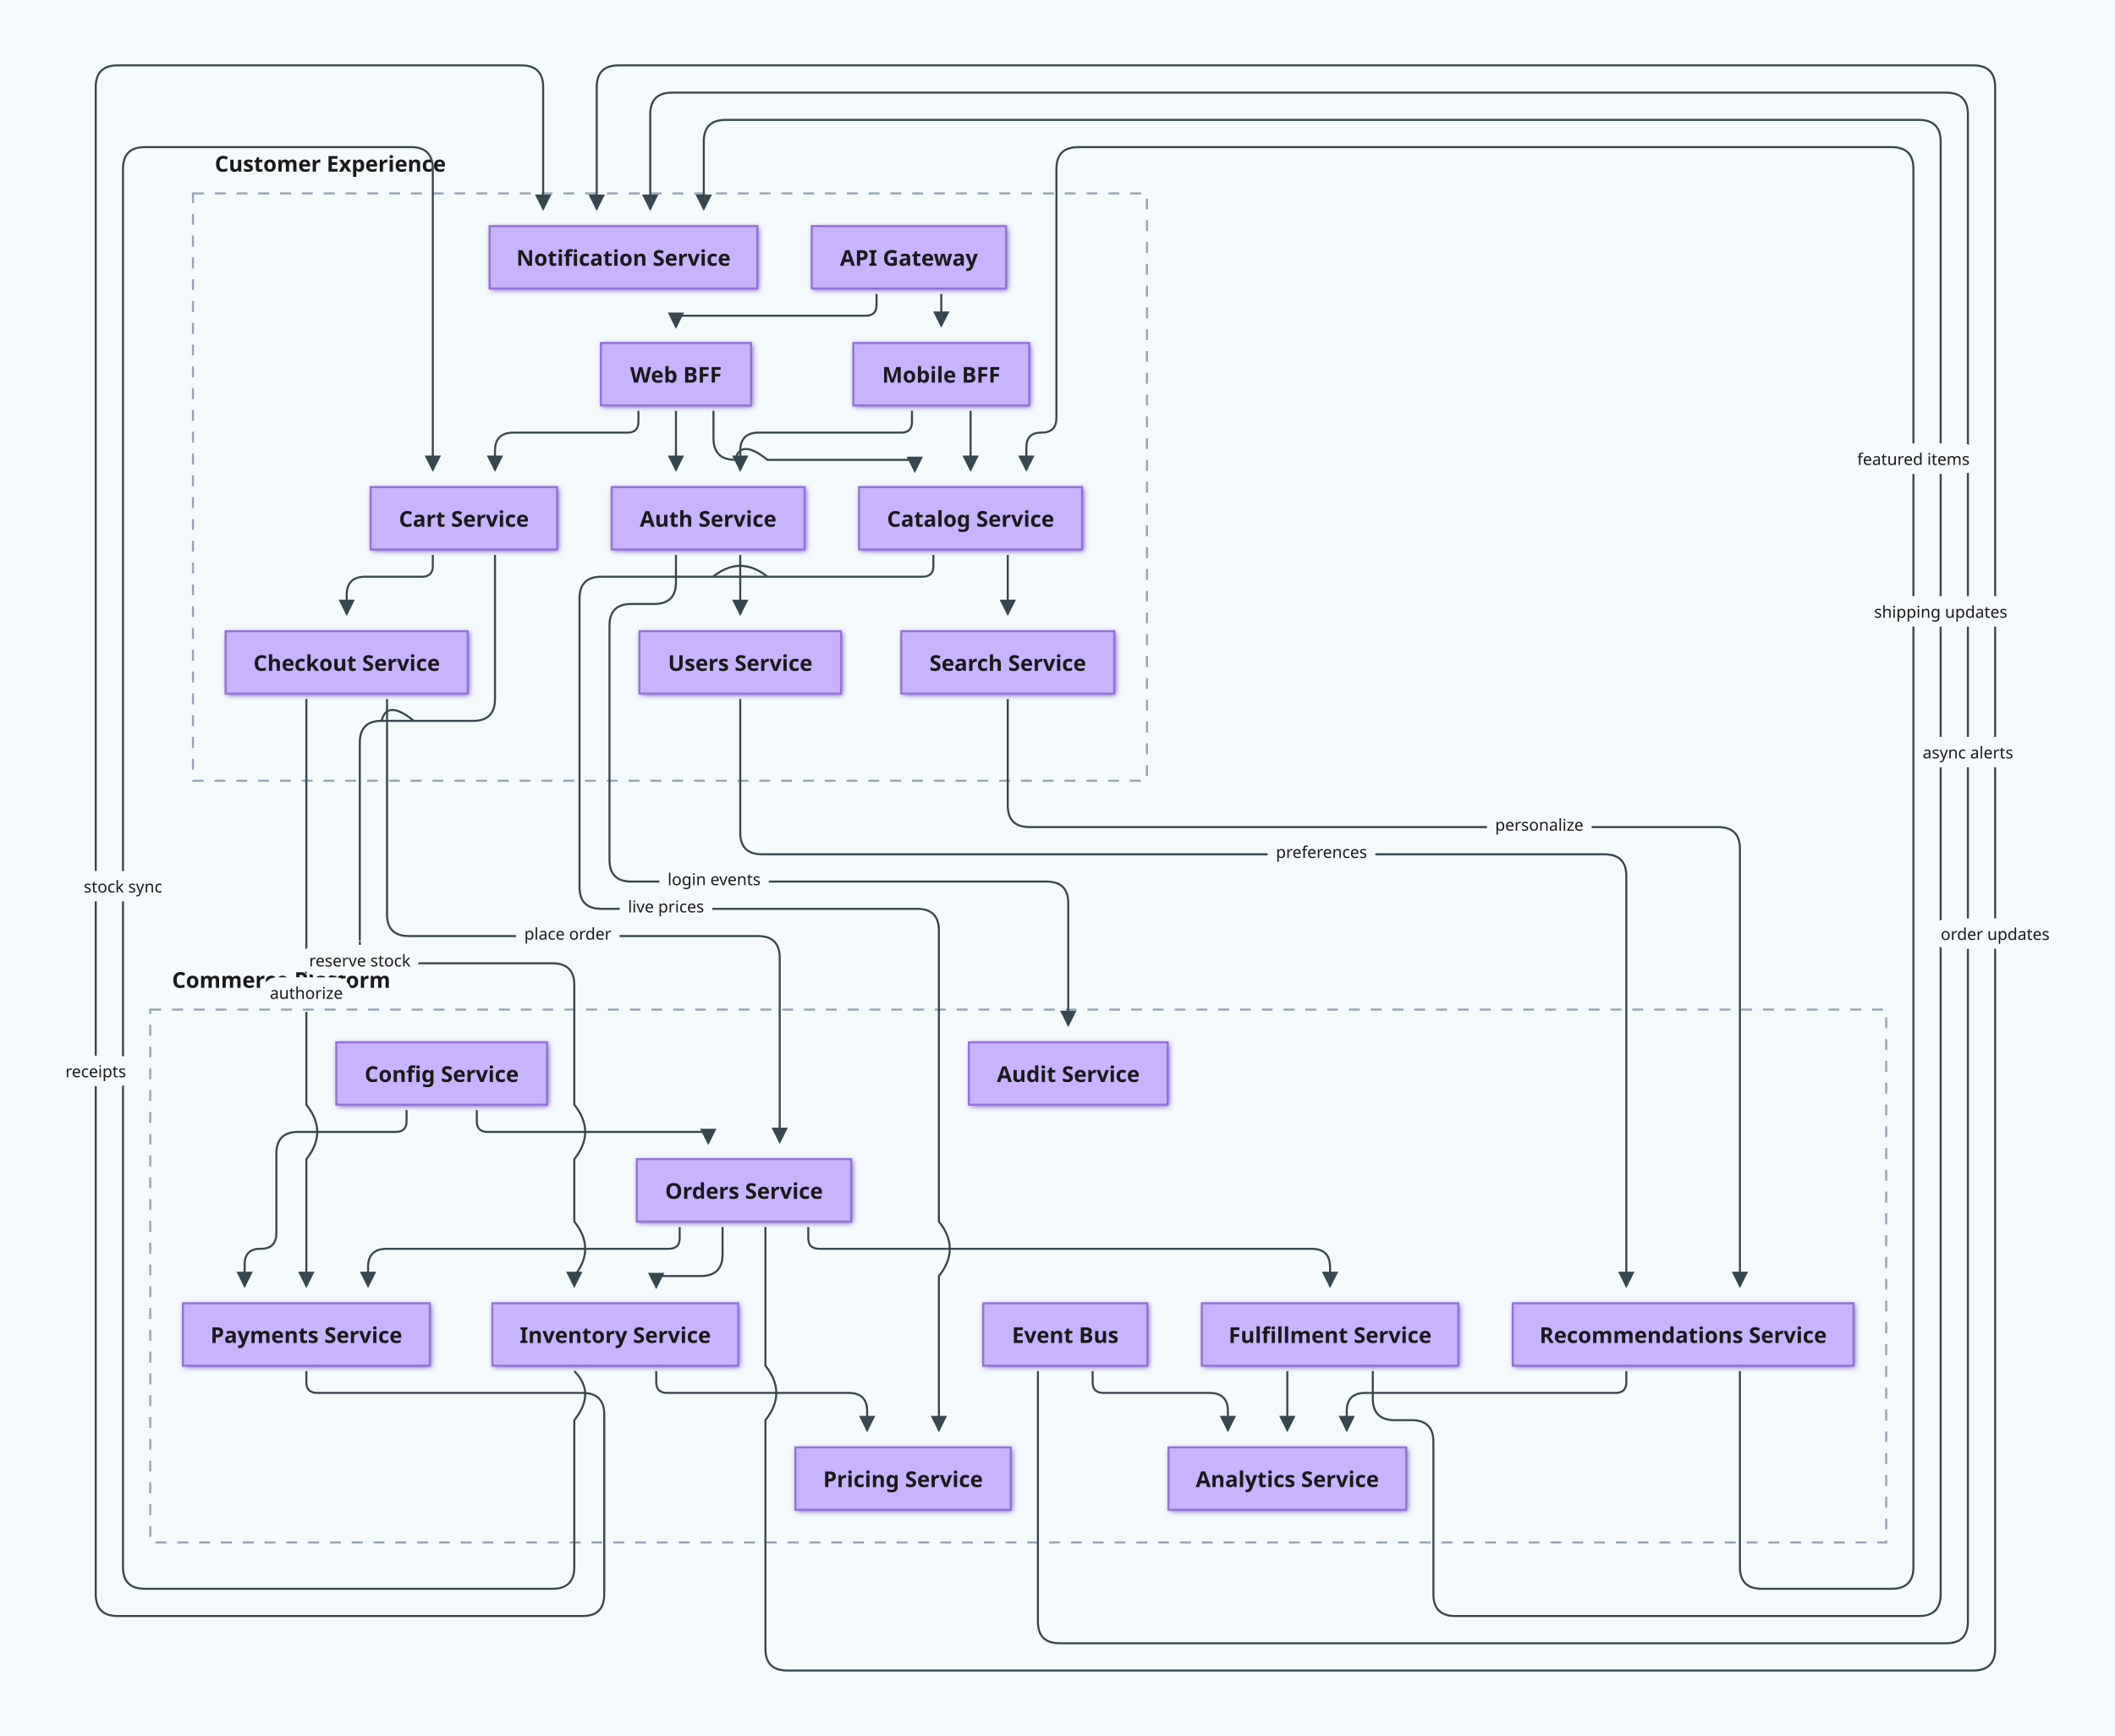
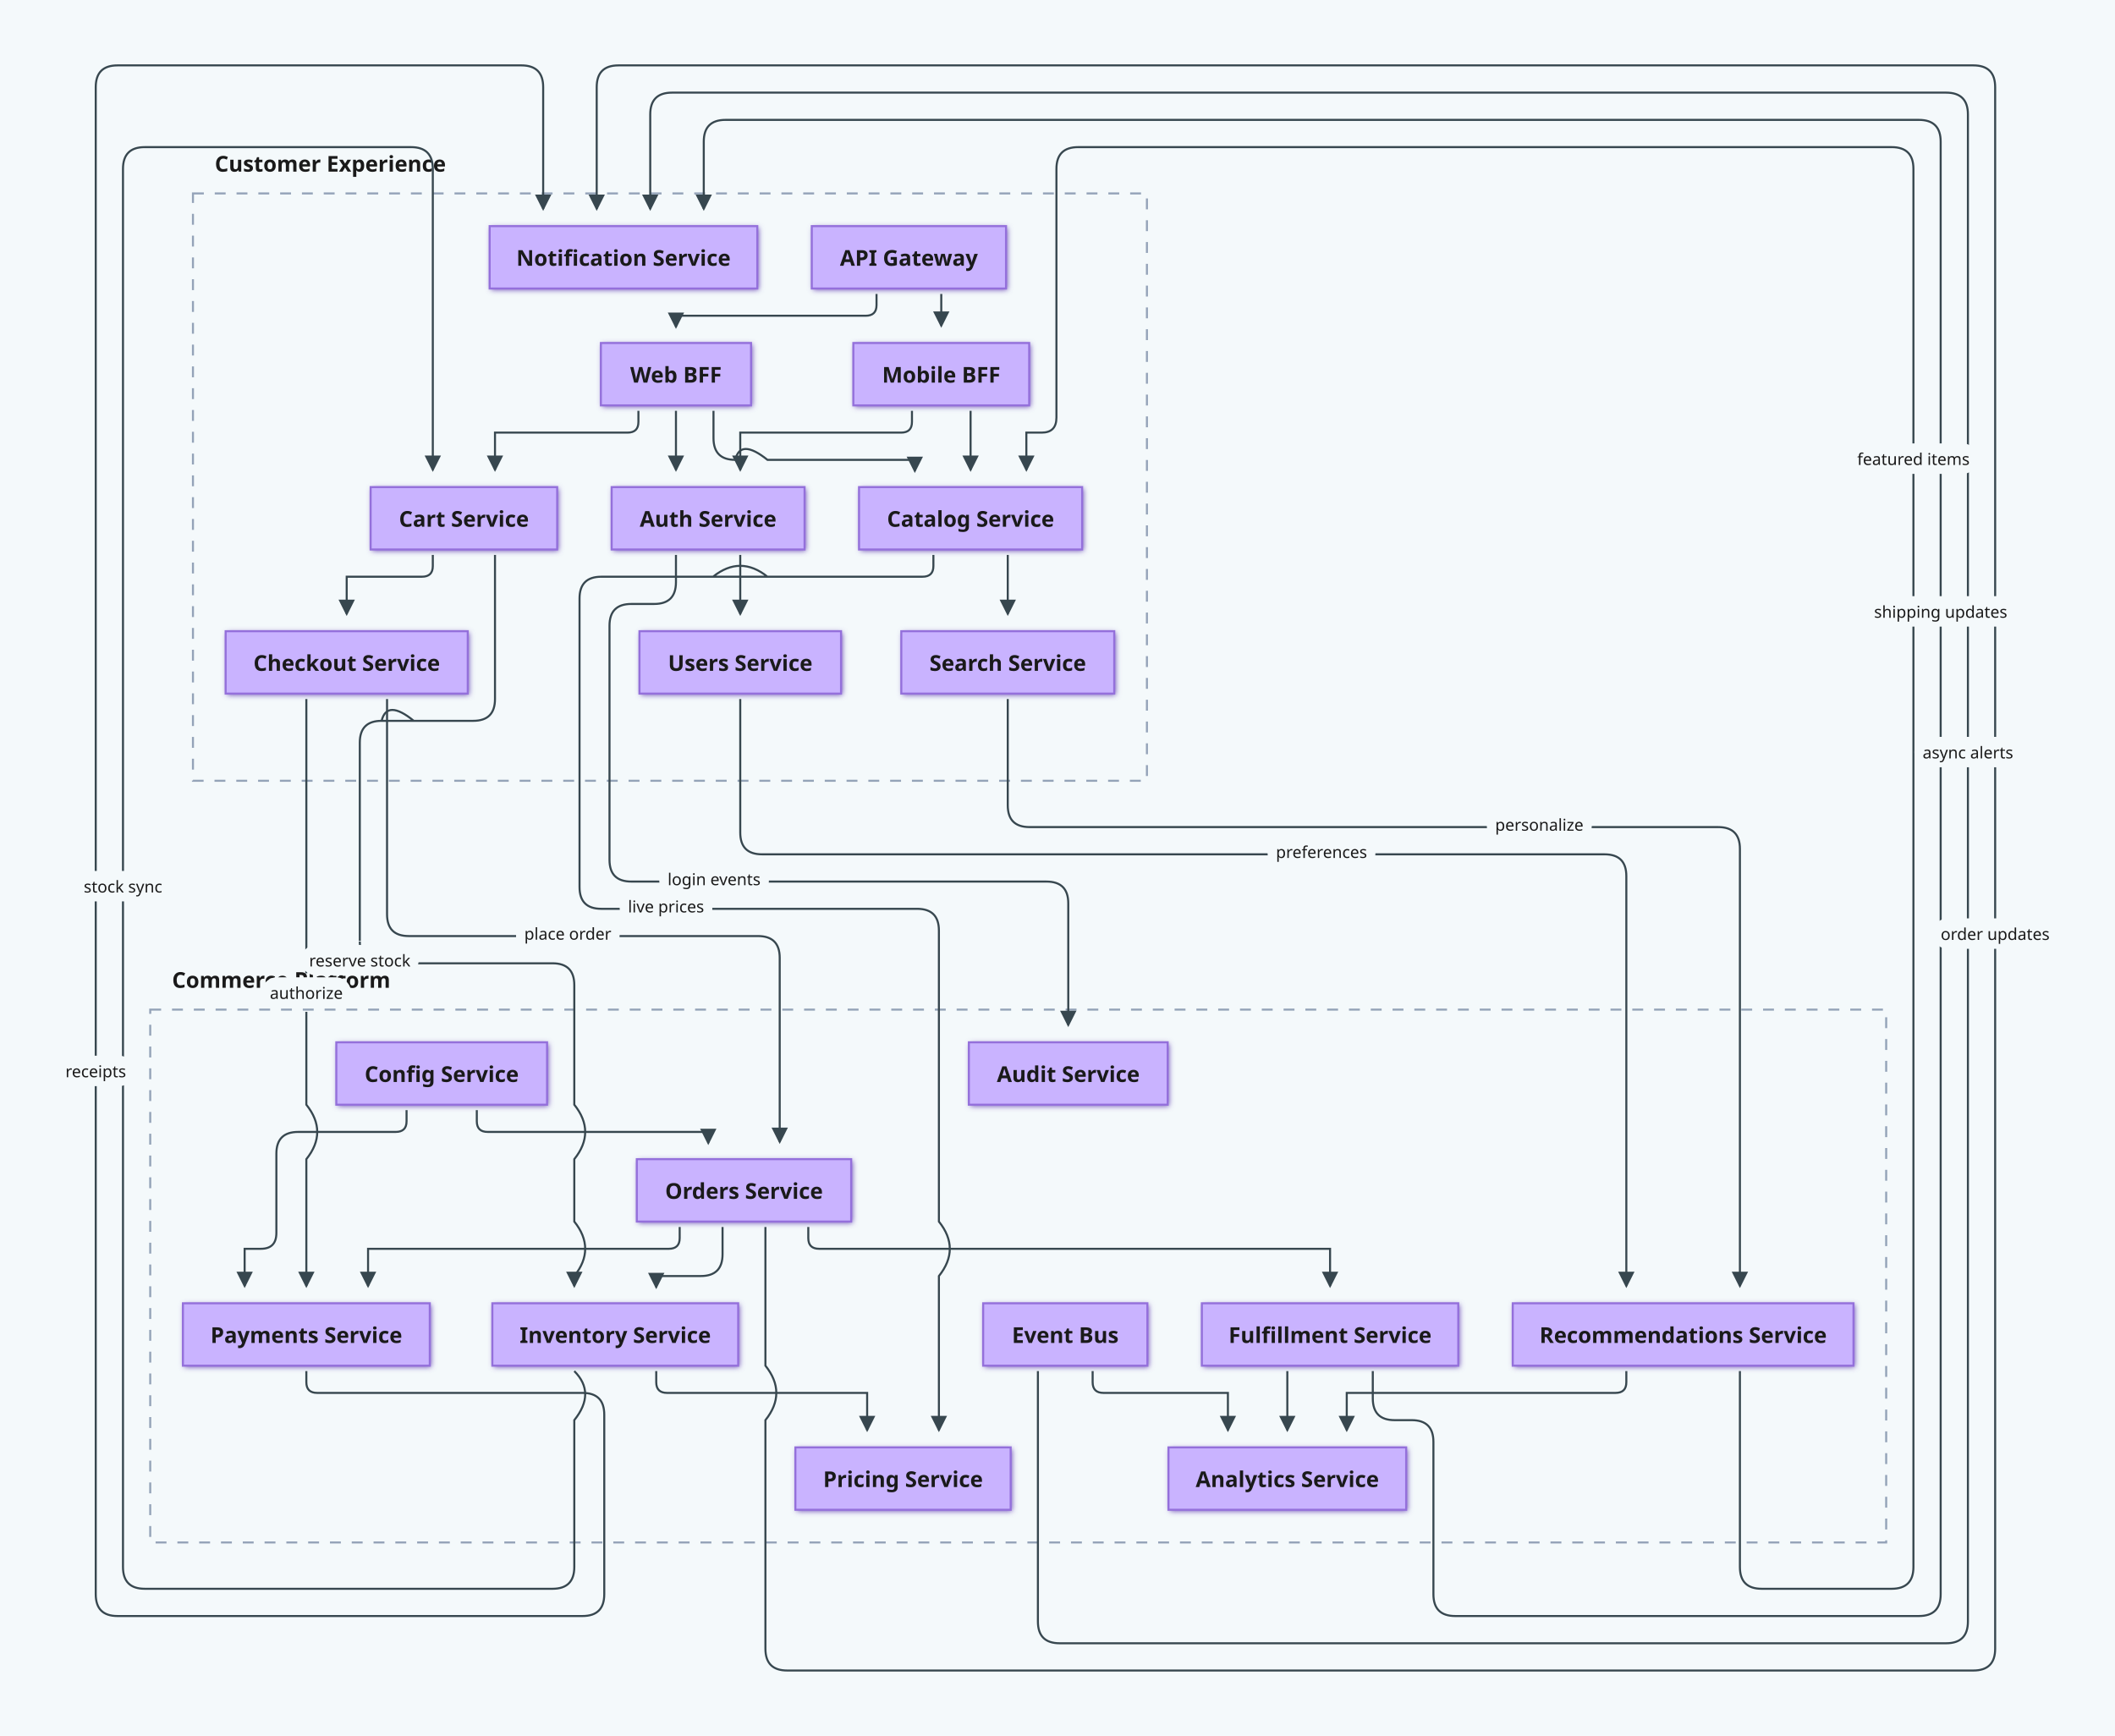
<svg xmlns="http://www.w3.org/2000/svg" viewBox="-31.142 -47 776.323 637.168">
  <defs>
    <filter id="cora-shadow-blur" x="-50%" y="-50%" width="200%" height="200%">
      <feGaussianBlur stdDeviation="1" />
    </filter>
    <marker id="cora-marker-arrow" markerWidth="8" markerHeight="8" refX="7" refY="4" orient="auto" markerUnits="strokeWidth">
      <path d="M 0 0 L 8 4 L 0 8 z" fill="#37474F" />
    </marker>
    <marker id="cora-marker-circle" markerWidth="8" markerHeight="8" refX="4" refY="4" orient="auto" markerUnits="strokeWidth">
      <circle cx="4" cy="4" r="3" fill="none" stroke="#37474F" stroke-width="1.5" />
    </marker>
    <marker id="cora-marker-filled-circle" markerWidth="8" markerHeight="8" refX="4" refY="4" orient="auto" markerUnits="strokeWidth">
      <circle cx="4" cy="4" r="3" fill="#37474F" />
    </marker>
  </defs>
  <rect x="-31.142" y="-47" width="776.323" height="637.168" fill="#F4F9FB" />
  <g id="groups">
    <g>
      <rect x="39.683" y="24" width="350.16" height="215.584" fill="none" stroke="#94A3B8" stroke-width="0.75" stroke-dasharray="4 4" />
      <text x="47.683" y="16" font-family="'Noto Sans', sans-serif" font-size="8" font-weight="600" fill="#1A1A1A">Customer Experience</text>
    </g>
    <g>
      <rect x="24" y="323.584" width="637.192" height="195.584" fill="none" stroke="#94A3B8" stroke-width="0.75" stroke-dasharray="4 4" />
      <text x="32" y="315.584" font-family="'Noto Sans', sans-serif" font-size="8" font-weight="600" fill="#1A1A1A">Commerce Platform</text>
    </g>
  </g>
  <g id="nodes">
    <g>
      <g filter="url(#cora-shadow-blur)">
        <rect x="267.327" y="36.5" width="71.296" height="22.896" fill="#7050B8" />
      </g>
      <rect x="266.827" y="36" width="71.296" height="22.896" fill="#C9B3FF" stroke="#9470DB" stroke-width="0.75" />
      <text x="302.475" y="50.552" text-anchor="middle" font-family="'Noto Sans', sans-serif" font-size="8" font-weight="600" fill="#1A1A1A">API Gateway</text>
    </g>
    <g>
      <g filter="url(#cora-shadow-blur)">
        <rect x="189.915" y="79.396" width="55.112" height="22.896" fill="#7050B8" />
      </g>
      <rect x="189.415" y="78.896" width="55.112" height="22.896" fill="#C9B3FF" stroke="#9470DB" stroke-width="0.75" />
      <text x="216.971" y="93.448" text-anchor="middle" font-family="'Noto Sans', sans-serif" font-size="8" font-weight="600" fill="#1A1A1A">Web BFF</text>
    </g>
    <g>
      <g filter="url(#cora-shadow-blur)">
        <rect x="282.585" y="79.396" width="64.544" height="22.896" fill="#7050B8" />
      </g>
      <rect x="282.085" y="78.896" width="64.544" height="22.896" fill="#C9B3FF" stroke="#9470DB" stroke-width="0.75" />
      <text x="314.357" y="93.448" text-anchor="middle" font-family="'Noto Sans', sans-serif" font-size="8" font-weight="600" fill="#1A1A1A">Mobile BFF</text>
    </g>
    <g>
      <g filter="url(#cora-shadow-blur)">
        <rect x="193.871" y="132.292" width="70.8" height="22.896" fill="#7050B8" />
      </g>
      <rect x="193.371" y="131.792" width="70.8" height="22.896" fill="#C9B3FF" stroke="#9470DB" stroke-width="0.75" />
      <text x="228.771" y="146.344" text-anchor="middle" font-family="'Noto Sans', sans-serif" font-size="8" font-weight="600" fill="#1A1A1A">Auth Service</text>
    </g>
    <g>
      <g filter="url(#cora-shadow-blur)">
        <rect x="204.079" y="185.188" width="73.984" height="22.896" fill="#7050B8" />
      </g>
      <rect x="203.579" y="184.688" width="73.984" height="22.896" fill="#C9B3FF" stroke="#9470DB" stroke-width="0.75" />
      <text x="240.571" y="199.24" text-anchor="middle" font-family="'Noto Sans', sans-serif" font-size="8" font-weight="600" fill="#1A1A1A">Users Service</text>
    </g>
    <g>
      <g filter="url(#cora-shadow-blur)">
        <rect x="284.671" y="132.292" width="81.888" height="22.896" fill="#7050B8" />
      </g>
      <rect x="284.171" y="131.792" width="81.888" height="22.896" fill="#C9B3FF" stroke="#9470DB" stroke-width="0.75" />
      <text x="325.115" y="146.344" text-anchor="middle" font-family="'Noto Sans', sans-serif" font-size="8" font-weight="600" fill="#1A1A1A">Catalog Service</text>
    </g>
    <g>
      <g filter="url(#cora-shadow-blur)">
        <rect x="300.183" y="185.188" width="78.16" height="22.896" fill="#7050B8" />
      </g>
      <rect x="299.683" y="184.688" width="78.16" height="22.896" fill="#C9B3FF" stroke="#9470DB" stroke-width="0.75" />
      <text x="338.763" y="199.24" text-anchor="middle" font-family="'Noto Sans', sans-serif" font-size="8" font-weight="600" fill="#1A1A1A">Search Service</text>
    </g>
    <g>
      <g filter="url(#cora-shadow-blur)">
        <rect x="105.399" y="132.292" width="68.472" height="22.896" fill="#7050B8" />
      </g>
      <rect x="104.899" y="131.792" width="68.472" height="22.896" fill="#C9B3FF" stroke="#9470DB" stroke-width="0.75" />
      <text x="139.135" y="146.344" text-anchor="middle" font-family="'Noto Sans', sans-serif" font-size="8" font-weight="600" fill="#1A1A1A">Cart Service</text>
    </g>
    <g>
      <g filter="url(#cora-shadow-blur)">
        <rect x="52.183" y="185.188" width="88.864" height="22.896" fill="#7050B8" />
      </g>
      <rect x="51.683" y="184.688" width="88.864" height="22.896" fill="#C9B3FF" stroke="#9470DB" stroke-width="0.75" />
      <text x="96.115" y="199.24" text-anchor="middle" font-family="'Noto Sans', sans-serif" font-size="8" font-weight="600" fill="#1A1A1A">Checkout Service</text>
    </g>
    <g>
      <g filter="url(#cora-shadow-blur)">
        <rect x="149.087" y="36.5" width="98.24" height="22.896" fill="#7050B8" />
      </g>
      <rect x="148.587" y="36" width="98.24" height="22.896" fill="#C9B3FF" stroke="#9470DB" stroke-width="0.75" />
      <text x="197.707" y="50.552" text-anchor="middle" font-family="'Noto Sans', sans-serif" font-size="8" font-weight="600" fill="#1A1A1A">Notification Service</text>
    </g>
    <g>
      <g filter="url(#cora-shadow-blur)">
        <rect x="203.103" y="378.98" width="78.68" height="22.896" fill="#7050B8" />
      </g>
      <rect x="202.603" y="378.48" width="78.68" height="22.896" fill="#C9B3FF" stroke="#9470DB" stroke-width="0.75" />
      <text x="241.943" y="393.032" text-anchor="middle" font-family="'Noto Sans', sans-serif" font-size="8" font-weight="600" fill="#1A1A1A">Orders Service</text>
    </g>
    <g>
      <g filter="url(#cora-shadow-blur)">
        <rect x="36.5" y="431.876" width="90.608" height="22.896" fill="#7050B8" />
      </g>
      <rect x="36" y="431.376" width="90.608" height="22.896" fill="#C9B3FF" stroke="#9470DB" stroke-width="0.75" />
      <text x="81.304" y="445.928" text-anchor="middle" font-family="'Noto Sans', sans-serif" font-size="8" font-weight="600" fill="#1A1A1A">Payments Service</text>
    </g>
    <g>
      <g filter="url(#cora-shadow-blur)">
        <rect x="150.079" y="431.876" width="90.232" height="22.896" fill="#7050B8" />
      </g>
      <rect x="149.579" y="431.376" width="90.232" height="22.896" fill="#C9B3FF" stroke="#9470DB" stroke-width="0.75" />
      <text x="194.695" y="445.928" text-anchor="middle" font-family="'Noto Sans', sans-serif" font-size="8" font-weight="600" fill="#1A1A1A">Inventory Service</text>
    </g>
    <g>
      <g filter="url(#cora-shadow-blur)">
        <rect x="261.311" y="484.772" width="79.016" height="22.896" fill="#7050B8" />
      </g>
      <rect x="260.811" y="484.272" width="79.016" height="22.896" fill="#C9B3FF" stroke="#9470DB" stroke-width="0.75" />
      <text x="300.319" y="498.824" text-anchor="middle" font-family="'Noto Sans', sans-serif" font-size="8" font-weight="600" fill="#1A1A1A">Pricing Service</text>
    </g>
    <g>
      <g filter="url(#cora-shadow-blur)">
        <rect x="410.508" y="431.876" width="94.112" height="22.896" fill="#7050B8" />
      </g>
      <rect x="410.008" y="431.376" width="94.112" height="22.896" fill="#C9B3FF" stroke="#9470DB" stroke-width="0.75" />
      <text x="457.064" y="445.928" text-anchor="middle" font-family="'Noto Sans', sans-serif" font-size="8" font-weight="600" fill="#1A1A1A">Fulfillment Service</text>
    </g>
    <g>
      <g filter="url(#cora-shadow-blur)">
        <rect x="398.255" y="484.772" width="87.248" height="22.896" fill="#7050B8" />
      </g>
      <rect x="397.755" y="484.272" width="87.248" height="22.896" fill="#C9B3FF" stroke="#9470DB" stroke-width="0.75" />
      <text x="441.379" y="498.824" text-anchor="middle" font-family="'Noto Sans', sans-serif" font-size="8" font-weight="600" fill="#1A1A1A">Analytics Service</text>
    </g>
    <g>
      <g filter="url(#cora-shadow-blur)">
        <rect x="524.62" y="431.876" width="125.072" height="22.896" fill="#7050B8" />
      </g>
      <rect x="524.12" y="431.376" width="125.072" height="22.896" fill="#C9B3FF" stroke="#9470DB" stroke-width="0.75" />
      <text x="586.656" y="445.928" text-anchor="middle" font-family="'Noto Sans', sans-serif" font-size="8" font-weight="600" fill="#1A1A1A">Recommendations Service</text>
    </g>
    <g>
      <g filter="url(#cora-shadow-blur)">
        <rect x="330.236" y="431.876" width="60.272" height="22.896" fill="#7050B8" />
      </g>
      <rect x="329.736" y="431.376" width="60.272" height="22.896" fill="#C9B3FF" stroke="#9470DB" stroke-width="0.75" />
      <text x="359.872" y="445.928" text-anchor="middle" font-family="'Noto Sans', sans-serif" font-size="8" font-weight="600" fill="#1A1A1A">Event Bus</text>
    </g>
    <g>
      <g filter="url(#cora-shadow-blur)">
        <rect x="92.804" y="336.084" width="77.352" height="22.896" fill="#7050B8" />
      </g>
      <rect x="92.304" y="335.584" width="77.352" height="22.896" fill="#C9B3FF" stroke="#9470DB" stroke-width="0.75" />
      <text x="130.98" y="350.136" text-anchor="middle" font-family="'Noto Sans', sans-serif" font-size="8" font-weight="600" fill="#1A1A1A">Config Service</text>
    </g>
    <g>
      <g filter="url(#cora-shadow-blur)">
        <rect x="324.988" y="336.084" width="72.968" height="22.896" fill="#7050B8" />
      </g>
      <rect x="324.488" y="335.584" width="72.968" height="22.896" fill="#C9B3FF" stroke="#9470DB" stroke-width="0.75" />
      <text x="360.972" y="350.136" text-anchor="middle" font-family="'Noto Sans', sans-serif" font-size="8" font-weight="600" fill="#1A1A1A">Audit Service</text>
    </g>
  </g>
  <g id="edges">
-     <path d="M 290.592 60.896 L 290.592 64.976 Q 290.592 68.896 286.592 68.896 L 219.011 68.896 Q 216.971 68.896 216.971 70.895 L 216.971 72.976" fill="none" stroke="#37474F" stroke-width="0.75" marker-end="url(#cora-marker-arrow)" />
+     <path d="M 290.592 60.896 L 290.592 64.976 Q 290.592 68.896 286.592 68.896 L 216.971 68.896 L 216.971 72.976" fill="none" stroke="#37474F" stroke-width="0.75" marker-end="url(#cora-marker-arrow)" />
    <path d="M 314.357 60.896 L 314.357 72.566" fill="none" stroke="#37474F" stroke-width="0.75" marker-end="url(#cora-marker-arrow)" />
    <path d="M 216.971 103.792 L 216.971 125.462" fill="none" stroke="#37474F" stroke-width="0.75" marker-end="url(#cora-marker-arrow)" />
-     <path d="M 303.6 103.792 L 303.6 107.872 Q 303.6 111.792 299.6 111.792 L 247.406 111.792 Q 240.571 111.792 240.571 118.49 L 240.571 125.462" fill="none" stroke="#37474F" stroke-width="0.75" marker-end="url(#cora-marker-arrow)" />
-     <path d="M 230.749 103.792 L 230.749 113.792 Q 230.749 121.792 238.749 121.792 Q 240.571 113.792 250.571 121.792 L 302.603 121.792 Q 304.643 121.792 304.643 123.791 L 304.643 125.872" fill="none" stroke="#37474F" stroke-width="0.75" marker-end="url(#cora-marker-arrow)" />
+     <path d="M 303.6 103.792 L 303.6 107.872 Q 303.6 111.792 299.6 111.792 L 240.571 111.792 L 240.571 125.462" fill="none" stroke="#37474F" stroke-width="0.75" marker-end="url(#cora-marker-arrow)" />
+     <path d="M 230.749 103.792 L 230.749 113.792 Q 230.749 121.792 238.749 121.792 Q 240.571 113.792 250.571 121.792 L 304.643 121.792 L 304.643 125.872" fill="none" stroke="#37474F" stroke-width="0.75" marker-end="url(#cora-marker-arrow)" />
    <path d="M 325.115 103.792 L 325.115 125.462" fill="none" stroke="#37474F" stroke-width="0.75" marker-end="url(#cora-marker-arrow)" />
    <path d="M 240.571 156.688 L 240.571 178.358" fill="none" stroke="#37474F" stroke-width="0.75" marker-end="url(#cora-marker-arrow)" />
    <path d="M 338.763 156.688 L 338.763 178.358" fill="none" stroke="#37474F" stroke-width="0.75" marker-end="url(#cora-marker-arrow)" />
-     <path d="M 203.193 103.792 L 203.193 107.872 Q 203.193 111.792 199.193 111.792 L 157.382 111.792 Q 150.547 111.792 150.547 118.49 L 150.547 125.462" fill="none" stroke="#37474F" stroke-width="0.75" marker-end="url(#cora-marker-arrow)" />
-     <path d="M 127.723 156.688 L 127.723 160.768 Q 127.723 164.688 123.723 164.688 L 102.95 164.688 Q 96.115 164.688 96.115 171.386 L 96.115 178.358" fill="none" stroke="#37474F" stroke-width="0.75" marker-end="url(#cora-marker-arrow)" />
-     <path d="M 218.339 403.376 L 218.339 407.456 Q 218.339 411.376 214.339 411.376 L 110.791 411.376 Q 103.956 411.376 103.956 418.074 L 103.956 425.046" fill="none" stroke="#37474F" stroke-width="0.75" marker-end="url(#cora-marker-arrow)" />
-     <path d="M 234.075 403.376 L 234.075 413.376 Q 234.075 421.376 226.075 421.376 L 211.773 421.376 Q 209.733 421.376 209.733 423.375 L 209.733 425.456" fill="none" stroke="#37474F" stroke-width="0.75" marker-end="url(#cora-marker-arrow)" />
-     <path d="M 265.547 403.376 L 265.547 407.456 Q 265.547 411.376 269.547 411.376 L 450.229 411.376 Q 457.064 411.376 457.064 418.074 L 457.064 425.046" fill="none" stroke="#37474F" stroke-width="0.75" marker-end="url(#cora-marker-arrow)" />
-     <path d="M 209.733 456.272 L 209.733 460.352 Q 209.733 464.272 213.733 464.272 L 280.314 464.272 Q 287.149 464.272 287.149 470.97 L 287.149 477.942" fill="none" stroke="#37474F" stroke-width="0.75" marker-end="url(#cora-marker-arrow)" />
+     <path d="M 203.193 103.792 L 203.193 107.872 Q 203.193 111.792 199.193 111.792 L 150.547 111.792 L 150.547 125.462" fill="none" stroke="#37474F" stroke-width="0.75" marker-end="url(#cora-marker-arrow)" />
+     <path d="M 127.723 156.688 L 127.723 160.768 Q 127.723 164.688 123.723 164.688 L 96.115 164.688 L 96.115 178.358" fill="none" stroke="#37474F" stroke-width="0.75" marker-end="url(#cora-marker-arrow)" />
+     <path d="M 218.339 403.376 L 218.339 407.456 Q 218.339 411.376 214.339 411.376 L 103.956 411.376 L 103.956 425.046" fill="none" stroke="#37474F" stroke-width="0.75" marker-end="url(#cora-marker-arrow)" />
+     <path d="M 234.075 403.376 L 234.075 413.376 Q 234.075 421.376 226.075 421.376 L 209.733 421.376 L 209.733 425.456" fill="none" stroke="#37474F" stroke-width="0.75" marker-end="url(#cora-marker-arrow)" />
+     <path d="M 265.547 403.376 L 265.547 407.456 Q 265.547 411.376 269.547 411.376 L 457.064 411.376 L 457.064 425.046" fill="none" stroke="#37474F" stroke-width="0.75" marker-end="url(#cora-marker-arrow)" />
+     <path d="M 209.733 456.272 L 209.733 460.352 Q 209.733 464.272 213.733 464.272 L 287.149 464.272 L 287.149 477.942" fill="none" stroke="#37474F" stroke-width="0.75" marker-end="url(#cora-marker-arrow)" />
    <path d="M 441.379 456.272 L 441.379 477.942" fill="none" stroke="#37474F" stroke-width="0.75" marker-end="url(#cora-marker-arrow)" />
-     <path d="M 565.811 456.272 L 565.811 460.352 Q 565.811 464.272 561.811 464.272 L 470.026 464.272 Q 463.191 464.272 463.191 470.97 L 463.191 477.942" fill="none" stroke="#37474F" stroke-width="0.75" marker-end="url(#cora-marker-arrow)" />
-     <path d="M 369.917 456.272 L 369.917 460.352 Q 369.917 464.272 373.917 464.272 L 412.732 464.272 Q 419.567 464.272 419.567 470.97 L 419.567 477.942" fill="none" stroke="#37474F" stroke-width="0.75" marker-end="url(#cora-marker-arrow)" />
-     <path d="M 143.872 360.48 L 143.872 364.56 Q 143.872 368.48 147.872 368.48 L 226.789 368.48 Q 228.829 368.48 228.829 370.479 L 228.829 372.56" fill="none" stroke="#37474F" stroke-width="0.75" marker-end="url(#cora-marker-arrow)" />
-     <path d="M 118.088 360.48 L 118.088 364.56 Q 118.088 368.48 114.088 368.48 L 78.304 368.48 Q 70.304 368.48 70.304 376.48 L 70.304 405.55 Q 70.304 411.376 64.595 411.376 L 64.361 411.376 Q 58.652 411.376 58.652 417.202 L 58.652 425.046" fill="none" stroke="#37474F" stroke-width="0.75" marker-end="url(#cora-marker-arrow)" />
+     <path d="M 565.811 456.272 L 565.811 460.352 Q 565.811 464.272 561.811 464.272 L 463.191 464.272 L 463.191 477.942" fill="none" stroke="#37474F" stroke-width="0.75" marker-end="url(#cora-marker-arrow)" />
+     <path d="M 369.917 456.272 L 369.917 460.352 Q 369.917 464.272 373.917 464.272 L 419.567 464.272 L 419.567 477.942" fill="none" stroke="#37474F" stroke-width="0.75" marker-end="url(#cora-marker-arrow)" />
+     <path d="M 143.872 360.48 L 143.872 364.56 Q 143.872 368.48 147.872 368.48 L 228.829 368.48 L 228.829 372.56" fill="none" stroke="#37474F" stroke-width="0.75" marker-end="url(#cora-marker-arrow)" />
+     <path d="M 118.088 360.48 L 118.088 364.56 Q 118.088 368.48 114.088 368.48 L 78.304 368.48 Q 70.304 368.48 70.304 376.48 L 70.304 405.55 Q 70.304 411.376 64.595 411.376 L 58.652 411.376 L 58.652 425.046" fill="none" stroke="#37474F" stroke-width="0.75" marker-end="url(#cora-marker-arrow)" />
    <path d="M 110.925 209.584 L 110.925 288.584 Q 110.925 296.584 118.925 296.584 L 158.29 296.584 M 196.258 296.584 L 247.056 296.584 Q 255.056 296.584 255.056 304.584 L 255.056 372.15" fill="none" stroke="#37474F" stroke-width="0.75" marker-end="url(#cora-marker-arrow)" />
    <path d="M 81.304 209.584 L 81.304 310.229 M 81.304 324.401 L 81.304 358.48 Q 89.304 368.48 81.304 378.48 L 81.304 425.046" fill="none" stroke="#37474F" stroke-width="0.75" marker-end="url(#cora-marker-arrow)" />
    <path d="M 150.547 156.688 L 150.547 209.584 Q 150.547 217.584 142.547 217.584 L 108.925 217.584 Q 110.925 209.584 120.736 217.584 L 108.925 217.584 Q 100.925 217.584 100.925 225.584 L 100.925 298.336 M 100.925 298.584 Q 100.925 306.584 108.925 306.584 L 171.656 306.584 Q 179.656 306.584 179.656 314.584 L 179.656 358.48 Q 187.656 368.48 179.656 378.48 L 179.656 401.376 Q 187.656 411.376 179.656 421.376 L 179.656 425.046" fill="none" stroke="#37474F" stroke-width="0.75" marker-end="url(#cora-marker-arrow)" />
    <path d="M 311.467 156.688 L 311.467 160.768 Q 311.467 164.688 307.467 164.688 L 230.571 164.688 Q 240.571 156.688 250.571 164.688 L 189.579 164.688 Q 181.579 164.688 181.579 172.688 L 181.579 278.584 Q 181.579 286.584 189.579 286.584 L 196.349 286.584 M 230.291 286.584 L 305.488 286.584 Q 313.488 286.584 313.488 294.584 L 313.488 401.376 Q 321.488 411.376 313.488 421.376 L 313.488 477.942" fill="none" stroke="#37474F" stroke-width="0.75" marker-end="url(#cora-marker-arrow)" />
    <path d="M 338.763 209.584 L 338.763 248.584 Q 338.763 256.584 346.763 256.584 L 514.648 256.584 M 553.078 256.584 L 599.501 256.584 Q 607.501 256.584 607.501 264.584 L 607.501 425.046" fill="none" stroke="#37474F" stroke-width="0.75" marker-end="url(#cora-marker-arrow)" />
    <path d="M 216.971 156.688 L 216.971 166.688 Q 216.971 174.688 208.971 174.688 L 200.579 174.688 Q 192.579 174.688 192.579 182.688 L 192.579 268.584 Q 192.579 276.584 200.579 276.584 L 210.902 276.584 M 251.03 276.584 L 352.972 276.584 Q 360.972 276.584 360.972 284.584 L 360.972 329.254" fill="none" stroke="#37474F" stroke-width="0.75" marker-end="url(#cora-marker-arrow)" />
    <path d="M 240.571 209.584 L 240.571 258.584 Q 240.571 266.584 248.571 266.584 L 434.188 266.584 M 473.656 266.584 L 557.811 266.584 Q 565.811 266.584 565.811 274.584 L 565.811 425.046" fill="none" stroke="#37474F" stroke-width="0.75" marker-end="url(#cora-marker-arrow)" />
    <path d="M 249.811 403.376 L 249.811 454.272 Q 257.811 464.272 249.811 474.272 L 249.811 558.168 Q 249.811 566.168 257.811 566.168 L 693.192 566.168 Q 701.192 566.168 701.192 558.168 L 701.192 288.595 M 701.192 302.767 L 701.192 -15 Q 701.192 -23 693.192 -23 L 195.883 -23 Q 187.883 -23 187.883 -15 L 187.883 29.67" fill="none" stroke="#37474F" stroke-width="0.75" marker-end="url(#cora-marker-arrow)" />
    <path d="M 81.304 456.272 L 81.304 460.352 Q 81.304 464.272 85.304 464.272 L 182.656 464.272 Q 190.656 464.272 190.656 472.272 L 190.656 538.168 Q 190.656 546.168 182.656 546.168 L 12 546.168 Q 4 546.168 4 538.168 L 4 338.998 M 4 353.17 L 4 -15 Q 4 -23 12 -23 L 160.235 -23 Q 168.235 -23 168.235 -15 L 168.235 29.67" fill="none" stroke="#37474F" stroke-width="0.75" marker-end="url(#cora-marker-arrow)" />
    <path d="M 179.656 456.272 Q 187.656 464.272 179.656 474.272 L 179.656 528.168 Q 179.656 536.168 171.656 536.168 L 22 536.168 Q 14 536.168 14 528.168 L 14 271.182 M 14 285.354 L 14 15 Q 14 7 22 7 L 119.723 7 Q 127.723 7 127.723 15 L 127.723 125.462" fill="none" stroke="#37474F" stroke-width="0.75" marker-end="url(#cora-marker-arrow)" />
-     <path d="M 607.501 456.272 L 607.501 528.168 Q 607.501 536.168 615.501 536.168 L 663.192 536.168 Q 671.192 536.168 671.192 528.168 L 671.192 114.258 M 671.192 128.43 L 671.192 15 Q 671.192 7 663.192 7 L 364.629 7 Q 356.629 7 356.629 15 L 356.629 106.271 Q 356.629 111.792 351.218 111.792 L 350.998 111.792 Q 345.587 111.792 345.587 117.313 L 345.587 125.462" fill="none" stroke="#37474F" stroke-width="0.75" marker-end="url(#cora-marker-arrow)" />
+     <path d="M 607.501 456.272 L 607.501 528.168 Q 607.501 536.168 615.501 536.168 L 663.192 536.168 Q 671.192 536.168 671.192 528.168 L 671.192 114.258 M 671.192 128.43 L 671.192 15 Q 671.192 7 663.192 7 L 364.629 7 Q 356.629 7 356.629 15 L 356.629 106.271 Q 356.629 111.792 351.218 111.792 L 345.587 111.792 L 345.587 125.462" fill="none" stroke="#37474F" stroke-width="0.75" marker-end="url(#cora-marker-arrow)" />
    <path d="M 349.827 456.272 L 349.827 548.168 Q 349.827 556.168 357.827 556.168 L 683.192 556.168 Q 691.192 556.168 691.192 548.168 L 691.192 221.963 M 691.192 236.135 L 691.192 -5 Q 691.192 -13 683.192 -13 L 215.531 -13 Q 207.531 -13 207.531 -5 L 207.531 29.67" fill="none" stroke="#37474F" stroke-width="0.75" marker-end="url(#cora-marker-arrow)" />
    <path d="M 472.749 456.272 L 472.749 466.272 Q 472.749 474.272 480.749 474.272 L 487.003 474.272 Q 495.003 474.272 495.003 482.272 L 495.003 538.168 Q 495.003 546.168 503.003 546.168 L 673.192 546.168 Q 681.192 546.168 681.192 538.168 L 681.192 170.326 M 681.192 184.498 L 681.192 5 Q 681.192 -3 673.192 -3 L 235.179 -3 Q 227.179 -3 227.179 5 L 227.179 29.67" fill="none" stroke="#37474F" stroke-width="0.75" marker-end="url(#cora-marker-arrow)" />
  </g>
  <g id="edge-labels">
    <g>
      <rect x="158.29" y="289.998" width="37.968" height="11.172" rx="5.586" ry="5.586" fill="#F4F9FB" />
      <text x="177.274" y="297.912" text-anchor="middle" font-family="'Noto Sans', sans-serif" font-size="6" font-weight="400" fill="#1A1A1A">place order</text>
    </g>
    <g>
      <rect x="64.9" y="311.729" width="32.808" height="11.172" rx="5.586" ry="5.586" fill="#F4F9FB" />
      <text x="81.304" y="319.643" text-anchor="middle" font-family="'Noto Sans', sans-serif" font-size="6" font-weight="400" fill="#1A1A1A">authorize</text>
    </g>
    <g>
      <rect x="79.313" y="299.836" width="43.224" height="11.172" rx="5.586" ry="5.586" fill="#F4F9FB" />
      <text x="100.925" y="307.75" text-anchor="middle" font-family="'Noto Sans', sans-serif" font-size="6" font-weight="400" fill="#1A1A1A">reserve stock</text>
    </g>
    <g>
      <rect x="196.349" y="279.998" width="33.942" height="11.172" rx="5.586" ry="5.586" fill="#F4F9FB" />
      <text x="213.32" y="287.912" text-anchor="middle" font-family="'Noto Sans', sans-serif" font-size="6" font-weight="400" fill="#1A1A1A">live prices</text>
    </g>
    <g>
      <rect x="514.648" y="249.998" width="38.43" height="11.172" rx="5.586" ry="5.586" fill="#F4F9FB" />
      <text x="533.863" y="257.912" text-anchor="middle" font-family="'Noto Sans', sans-serif" font-size="6" font-weight="400" fill="#1A1A1A">personalize</text>
    </g>
    <g>
      <rect x="210.902" y="269.998" width="40.128" height="11.172" rx="5.586" ry="5.586" fill="#F4F9FB" />
      <text x="230.966" y="277.912" text-anchor="middle" font-family="'Noto Sans', sans-serif" font-size="6" font-weight="400" fill="#1A1A1A">login events</text>
    </g>
    <g>
      <rect x="434.188" y="259.998" width="39.468" height="11.172" rx="5.586" ry="5.586" fill="#F4F9FB" />
      <text x="453.922" y="267.912" text-anchor="middle" font-family="'Noto Sans', sans-serif" font-size="6" font-weight="400" fill="#1A1A1A">preferences</text>
    </g>
    <g>
      <rect x="678.203" y="290.095" width="45.978" height="11.172" rx="5.586" ry="5.586" fill="#F4F9FB" />
      <text x="701.192" y="298.009" text-anchor="middle" font-family="'Noto Sans', sans-serif" font-size="6" font-weight="400" fill="#1A1A1A">order updates</text>
    </g>
    <g>
      <rect x="-10.142" y="340.498" width="28.284" height="11.172" rx="5.586" ry="5.586" fill="#F4F9FB" />
      <text x="4" y="348.412" text-anchor="middle" font-family="'Noto Sans', sans-serif" font-size="6" font-weight="400" fill="#1A1A1A">receipts</text>
    </g>
    <g>
      <rect x="-3.418" y="272.682" width="34.836" height="11.172" rx="5.586" ry="5.586" fill="#F4F9FB" />
      <text x="14" y="280.596" text-anchor="middle" font-family="'Noto Sans', sans-serif" font-size="6" font-weight="400" fill="#1A1A1A">stock sync</text>
    </g>
    <g>
      <rect x="647.561" y="115.758" width="47.262" height="11.172" rx="5.586" ry="5.586" fill="#F4F9FB" />
      <text x="671.192" y="123.672" text-anchor="middle" font-family="'Noto Sans', sans-serif" font-size="6" font-weight="400" fill="#1A1A1A">featured items</text>
    </g>
    <g>
      <rect x="671.56" y="223.463" width="39.264" height="11.172" rx="5.586" ry="5.586" fill="#F4F9FB" />
      <text x="691.192" y="231.377" text-anchor="middle" font-family="'Noto Sans', sans-serif" font-size="6" font-weight="400" fill="#1A1A1A">async alerts</text>
    </g>
    <g>
      <rect x="653.745" y="171.826" width="54.894" height="11.172" rx="5.586" ry="5.586" fill="#F4F9FB" />
      <text x="681.192" y="179.74" text-anchor="middle" font-family="'Noto Sans', sans-serif" font-size="6" font-weight="400" fill="#1A1A1A">shipping updates</text>
    </g>
  </g>
</svg>
